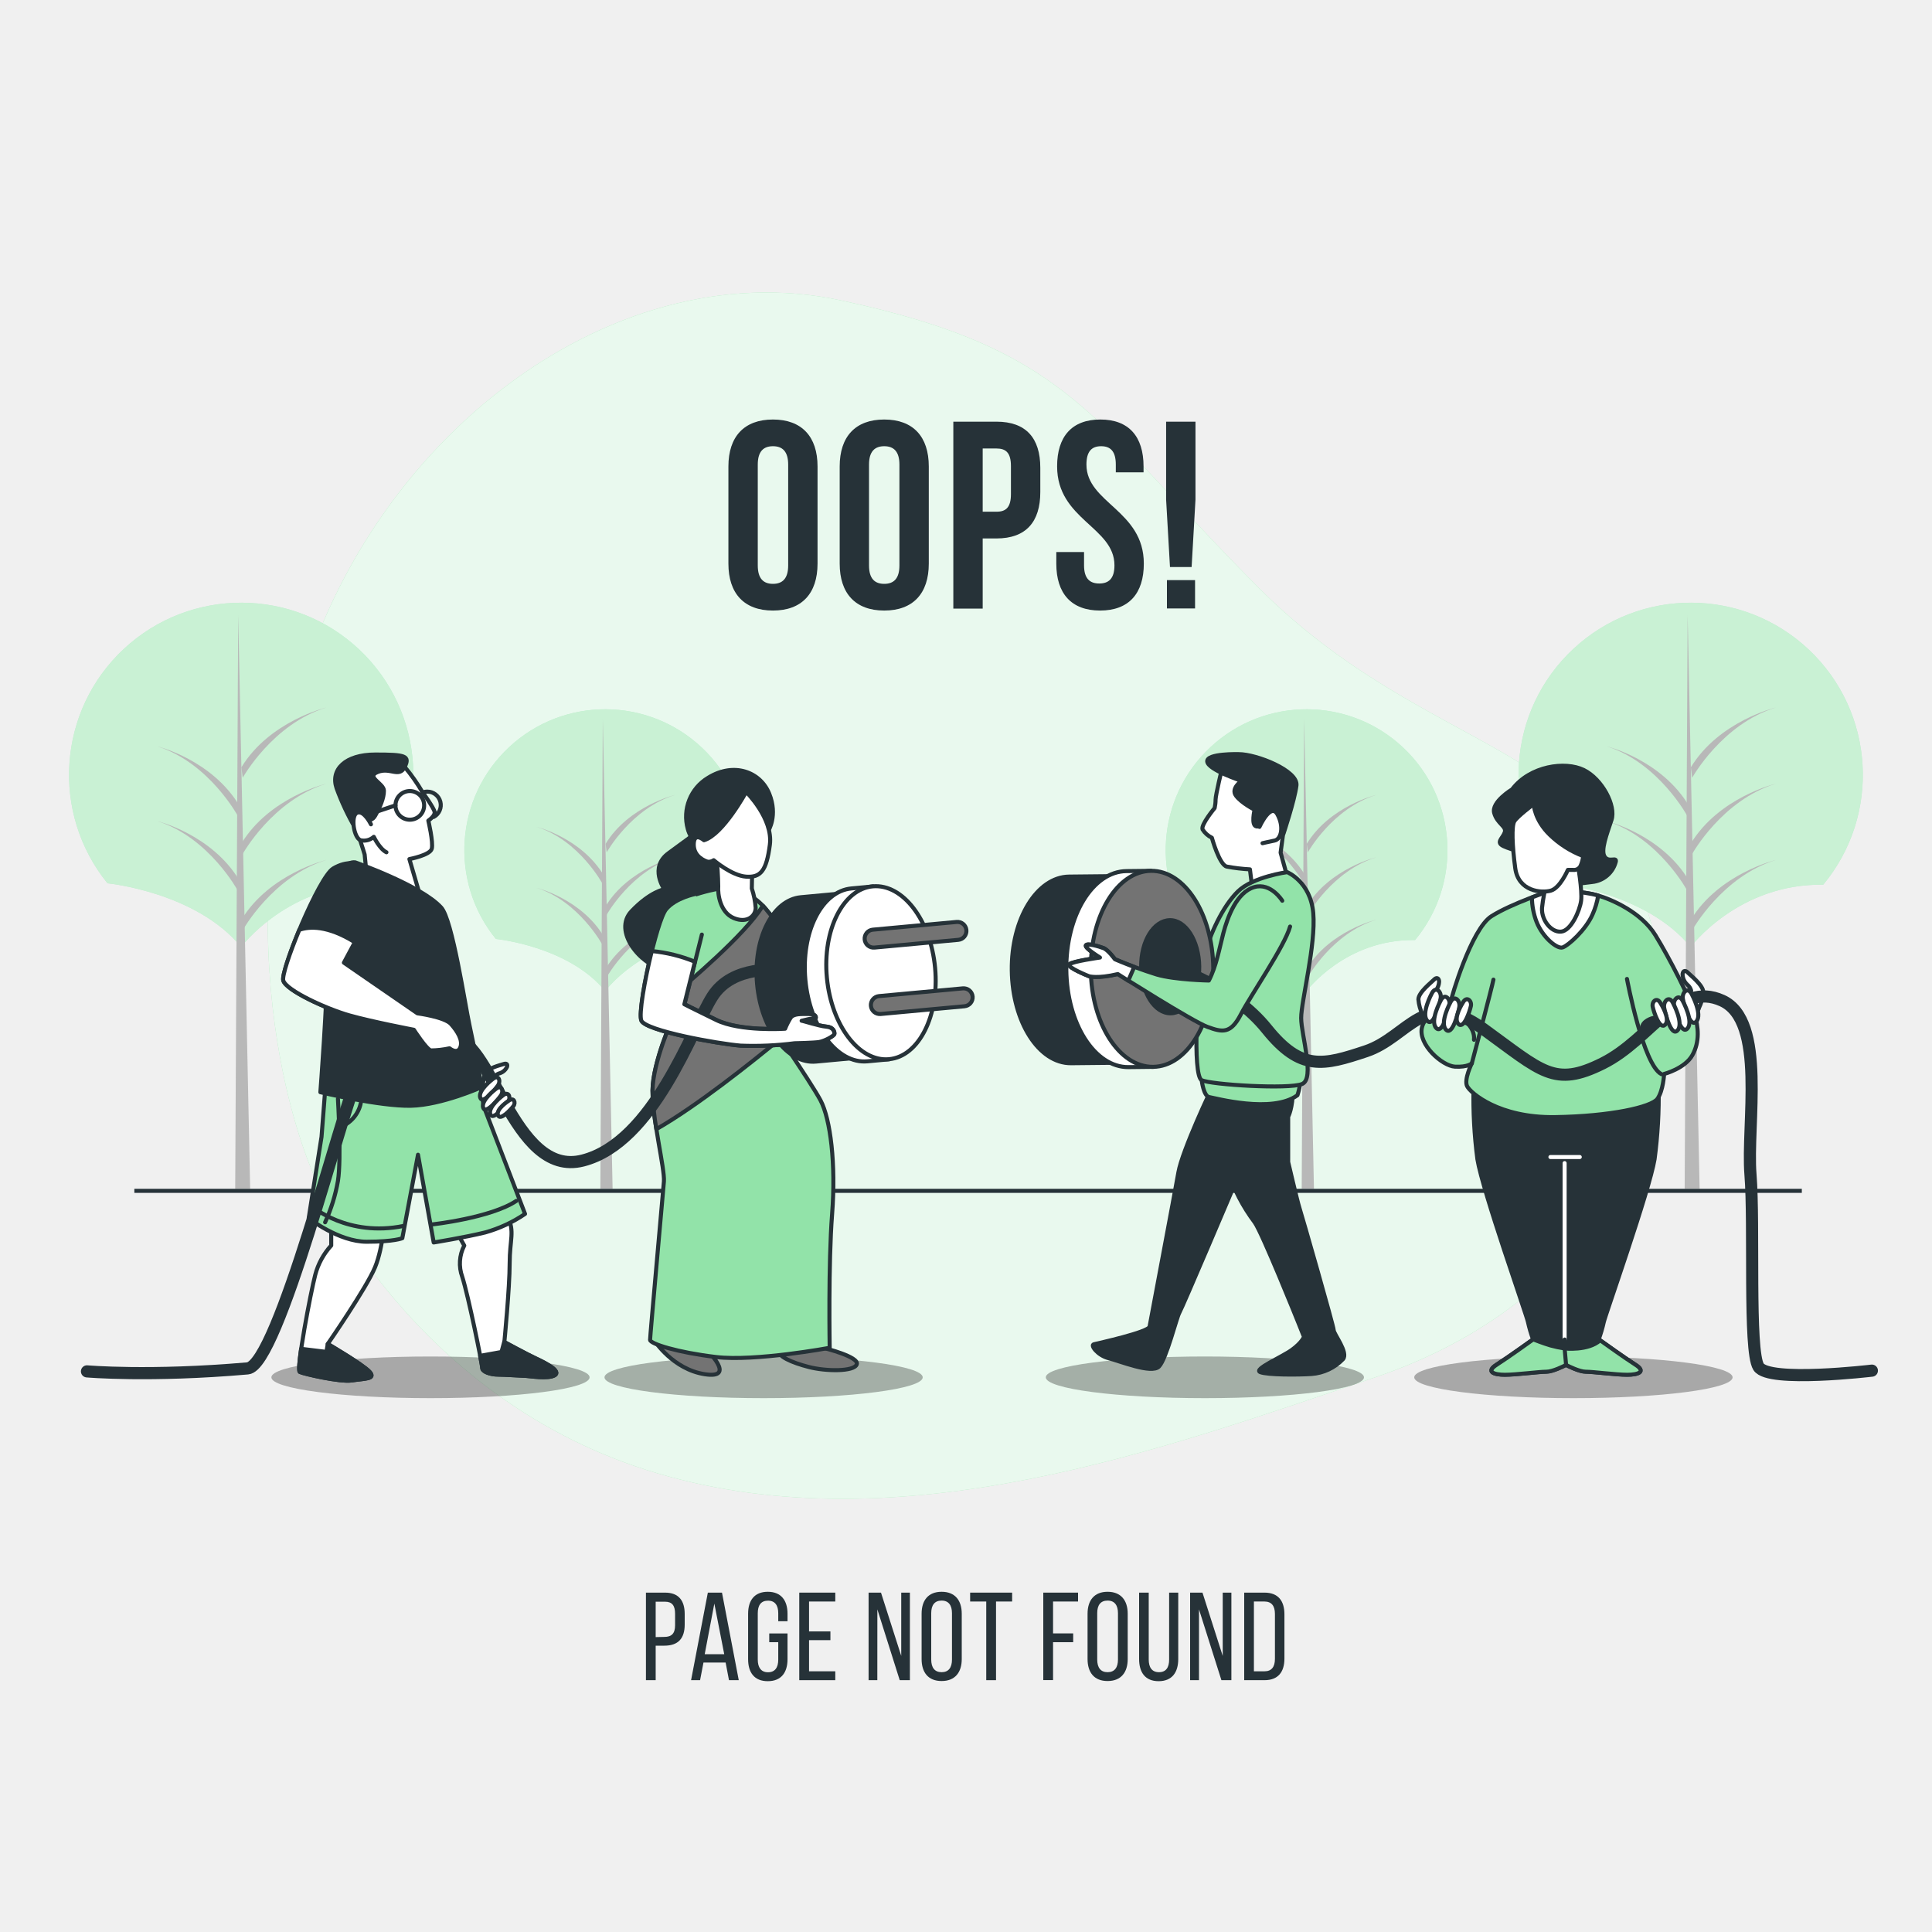
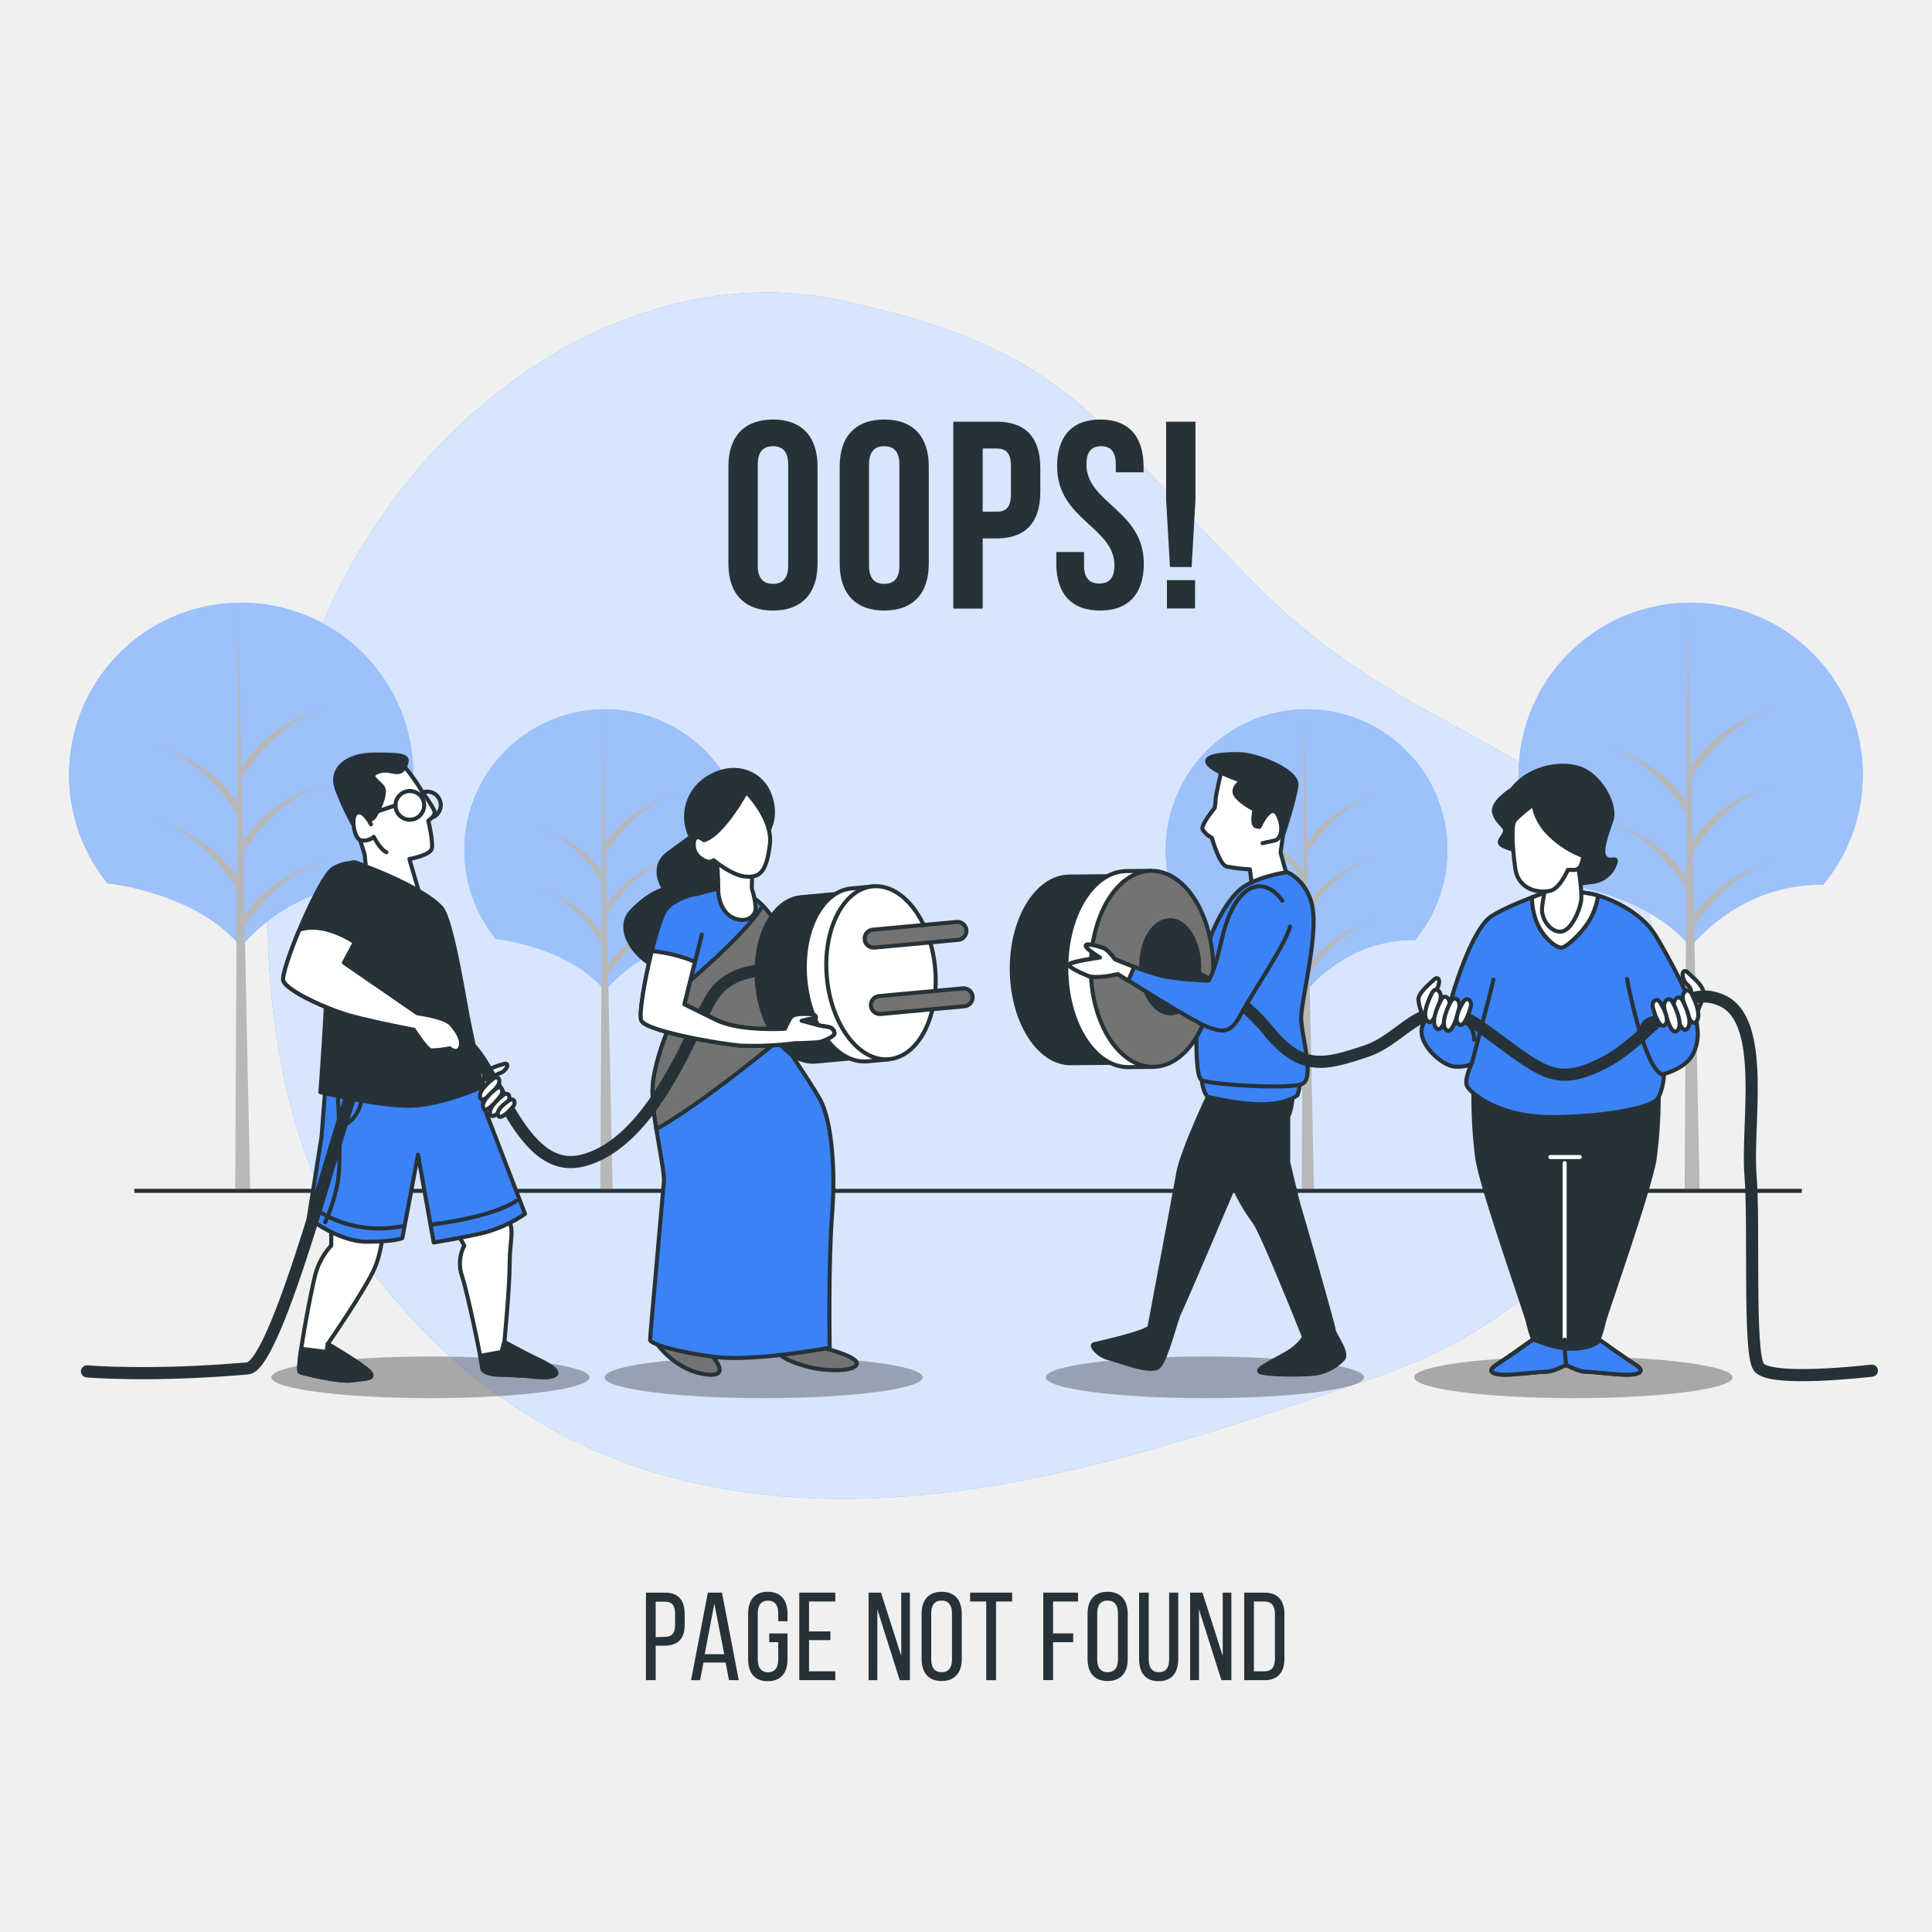
<svg xmlns="http://www.w3.org/2000/svg" viewBox="0 0 500 500">
  <g id="freepik--background-simple--inject-8">
-     <path d="M81.91,305.64s25,57,88.21,75.64,130.71-6.2,185.87-24.87S440.16,290,427.87,241.05s-58.76-45.43-102.1-88.9S277.49,90.54,217.43,77.7,91.63,115.41,75.19,187,81.91,305.64,81.91,305.64Z" style="fill:#92E3A9" />
+     <path d="M81.91,305.64s25,57,88.21,75.64,130.71-6.2,185.87-24.87S440.16,290,427.87,241.05s-58.76-45.43-102.1-88.9S277.49,90.54,217.43,77.7,91.63,115.41,75.19,187,81.91,305.64,81.91,305.64Z" style="fill:#3b82f6" />
    <path d="M81.91,305.64s25,57,88.21,75.64,130.71-6.2,185.87-24.87S440.16,290,427.87,241.05s-58.76-45.43-102.1-88.9S277.49,90.54,217.43,77.7,91.63,115.41,75.19,187,81.91,305.64,81.91,305.64Z" style="fill:#fff;opacity:0.8" />
  </g>
  <g id="freepik--Trees--inject-8">
-     <path d="M403,228.6s22.92,2.27,34.53,16.48c0,0,12.28-16.46,34.32-16.12a44.55,44.55,0,1,0-68.86-.32Z" style="fill:#92E3A9" />
+     <path d="M403,228.6s22.92,2.27,34.53,16.48c0,0,12.28-16.46,34.32-16.12a44.55,44.55,0,1,0-68.86-.32Z" style="fill:#3b82f6" />
    <path d="M403,228.6s22.92,2.27,34.53,16.48c0,0,12.28-16.46,34.32-16.12a44.55,44.55,0,1,0-68.86-.32Z" style="fill:#fff;opacity:0.5" />
    <polygon points="436.76 159.12 435.99 307.66 439.86 307.66 436.76 159.12" style="fill:#b8b8b8" />
    <path d="M437.93,240.75s7.73-13.93,21.66-18.19c0,0-14.7,3.49-22,15.48Z" style="fill:#b8b8b8" />
    <path d="M437.93,201.29s7.73-13.93,21.66-18.19c0,0-14.7,3.48-22,15.48Z" style="fill:#b8b8b8" />
    <path d="M437.93,221s7.73-13.93,21.66-18.19c0,0-14.7,3.49-22,15.48Z" style="fill:#b8b8b8" />
    <path d="M436.78,211.34s-7.47-13.92-20.91-18.18c0,0,14.19,3.48,21.28,15.48Z" style="fill:#b8b8b8" />
    <path d="M436.78,230.69s-7.47-13.93-20.91-18.18c0,0,14.19,3.48,21.28,15.47Z" style="fill:#b8b8b8" />
-     <path d="M27.87,228.6s22.92,2.27,34.53,16.48c0,0,12.28-16.46,34.32-16.12a44.55,44.55,0,1,0-68.86-.32Z" style="fill:#92E3A9" />
+     <path d="M27.87,228.6s22.92,2.27,34.53,16.48c0,0,12.28-16.46,34.32-16.12a44.55,44.55,0,1,0-68.86-.32Z" style="fill:#3b82f6" />
    <path d="M27.87,228.6s22.92,2.27,34.53,16.48c0,0,12.28-16.46,34.32-16.12a44.55,44.55,0,1,0-68.86-.32Z" style="fill:#fff;opacity:0.5" />
    <polygon points="61.65 159.12 60.87 307.66 64.74 307.66 61.65 159.12" style="fill:#b8b8b8" />
    <path d="M62.81,240.75s7.73-13.93,21.66-18.19c0,0-14.7,3.49-22,15.48Z" style="fill:#b8b8b8" />
    <path d="M62.81,201.29s7.73-13.93,21.66-18.19c0,0-14.7,3.48-22,15.48Z" style="fill:#b8b8b8" />
    <path d="M62.81,221s7.73-13.93,21.66-18.19c0,0-14.7,3.49-22,15.48Z" style="fill:#b8b8b8" />
    <path d="M61.66,211.34s-7.47-13.92-20.91-18.18c0,0,14.19,3.48,21.28,15.48Z" style="fill:#b8b8b8" />
    <path d="M61.66,230.69s-7.47-13.93-20.91-18.18c0,0,14.19,3.48,21.28,15.47Z" style="fill:#b8b8b8" />
-     <path d="M309.87,243s18.76,1.85,28.26,13.48c0,0,10.05-13.47,28.09-13.2a36.46,36.46,0,1,0-56.36-.25Z" style="fill:#92E3A9" />
+     <path d="M309.87,243s18.76,1.85,28.26,13.48c0,0,10.05-13.47,28.09-13.2a36.46,36.46,0,1,0-56.36-.25Z" style="fill:#3b82f6" />
    <path d="M309.87,243s18.76,1.85,28.26,13.48c0,0,10.05-13.47,28.09-13.2a36.46,36.46,0,1,0-56.36-.25Z" style="fill:#fff;opacity:0.5" />
    <polygon points="337.51 186.08 336.88 307.66 340.05 307.66 337.51 186.08" style="fill:#b8b8b8" />
    <path d="M338.46,252.9s6.34-11.4,17.73-14.89c0,0-12,2.85-18,12.67Z" style="fill:#b8b8b8" />
    <path d="M338.46,220.6s6.34-11.4,17.73-14.88c0,0-12,2.85-18,12.66Z" style="fill:#b8b8b8" />
    <path d="M338.46,236.75s6.34-11.4,17.73-14.89c0,0-12,2.85-18,12.67Z" style="fill:#b8b8b8" />
    <path d="M337.52,228.83s-6.11-11.4-17.11-14.88c0,0,11.61,2.85,17.42,12.66Z" style="fill:#b8b8b8" />
    <path d="M337.52,244.66s-6.11-11.4-17.11-14.88c0,0,11.61,2.85,17.42,12.67Z" style="fill:#b8b8b8" />
-     <path d="M128.36,243s18.76,1.85,28.26,13.48c0,0,10-13.47,28.09-13.2a36.46,36.46,0,1,0-56.36-.25Z" style="fill:#92E3A9" />
+     <path d="M128.36,243s18.76,1.85,28.26,13.48c0,0,10-13.47,28.09-13.2a36.46,36.46,0,1,0-56.36-.25Z" style="fill:#3b82f6" />
    <path d="M128.36,243s18.76,1.85,28.26,13.48c0,0,10-13.47,28.09-13.2a36.46,36.46,0,1,0-56.36-.25Z" style="fill:#fff;opacity:0.5" />
    <polygon points="156 186.08 155.37 307.66 158.54 307.66 156 186.08" style="fill:#b8b8b8" />
    <path d="M157,252.9s6.34-11.4,17.73-14.89c0,0-12,2.85-18,12.67Z" style="fill:#b8b8b8" />
    <path d="M157,220.6s6.34-11.4,17.73-14.88c0,0-12,2.85-18,12.66Z" style="fill:#b8b8b8" />
    <path d="M157,236.75s6.34-11.4,17.73-14.89c0,0-12,2.85-18,12.67Z" style="fill:#b8b8b8" />
    <path d="M156,228.83S149.9,217.43,138.9,214c0,0,11.61,2.85,17.42,12.66Z" style="fill:#b8b8b8" />
    <path d="M156,244.66s-6.11-11.4-17.11-14.88c0,0,11.61,2.85,17.42,12.67Z" style="fill:#b8b8b8" />
    <line x1="34.77" y1="308.19" x2="466.31" y2="308.19" style="fill:none;stroke:#263238;stroke-miterlimit:10;stroke-width:1.047px" />
  </g>
  <g id="freepik--Text--inject-8">
    <path d="M188.51,120.72c0-7.73,4.08-12.15,11.53-12.15s11.54,4.42,11.54,12.15v25.14c0,7.73-4.08,12.15-11.54,12.15s-11.53-4.42-11.53-12.15Zm7.6,25.62c0,3.45,1.52,4.76,3.93,4.76s3.94-1.31,3.94-4.76v-26.1c0-3.45-1.52-4.76-3.94-4.76s-3.93,1.31-3.93,4.76Z" style="fill:#263238" />
    <path d="M217.31,120.72c0-7.73,4.07-12.15,11.53-12.15s11.53,4.42,11.53,12.15v25.14c0,7.73-4.08,12.15-11.53,12.15s-11.53-4.42-11.53-12.15Zm7.59,25.62c0,3.45,1.52,4.76,3.94,4.76s3.93-1.31,3.93-4.76v-26.1c0-3.45-1.52-4.76-3.93-4.76s-3.94,1.31-3.94,4.76Z" style="fill:#263238" />
    <path d="M269.23,121.07v6.28c0,7.74-3.73,12-11.32,12h-3.59v18.16h-7.6V109.13h11.19C265.5,109.13,269.23,113.34,269.23,121.07Zm-14.91-5v16.36h3.59c2.41,0,3.72-1.1,3.72-4.55v-7.25c0-3.46-1.31-4.56-3.72-4.56Z" style="fill:#263238" />
    <path d="M284.77,108.57c7.38,0,11.18,4.42,11.18,12.15v1.52h-7.18v-2c0-3.45-1.38-4.76-3.8-4.76s-3.8,1.31-3.8,4.76c0,9.94,14.85,11.81,14.85,25.62,0,7.73-3.87,12.15-11.32,12.15s-11.33-4.42-11.33-12.15v-3h7.18v3.45c0,3.45,1.52,4.7,3.94,4.7s3.93-1.25,3.93-4.7c0-9.94-14.84-11.81-14.84-25.62C273.58,113,277.38,108.57,284.77,108.57Z" style="fill:#263238" />
    <path d="M302.79,146.75l-1-17.46V109.13h7.6v20.16l-1,17.46Zm6.49,3.39v7.32H302v-7.32Z" style="fill:#263238" />
    <path d="M172.12,412.17c3.56,0,5.08,2.11,5.08,5.54v2.72c0,3.59-1.68,5.47-5.27,5.47h-2.24v8.93h-2.52V412.17Zm-.19,11.46c1.87,0,2.78-.87,2.78-3v-3c0-2.07-.75-3.11-2.59-3.11h-2.43v9.16Z" style="fill:#263238" />
    <path d="M182.06,430.26l-.88,4.57h-2.33l4.34-22.66h3.66l4.34,22.66h-2.53l-.87-4.57Zm.32-2.16h5.05L184.87,415Z" style="fill:#263238" />
    <path d="M203.81,417.64v1.94h-2.4v-2.07c0-2-.81-3.26-2.65-3.26s-2.65,1.22-2.65,3.26v12c0,2,.84,3.27,2.65,3.27s2.65-1.23,2.65-3.27V425h-2.33v-2.27h4.73v6.67c0,3.43-1.62,5.69-5.11,5.69s-5.09-2.26-5.09-5.69V417.64c0-3.43,1.62-5.69,5.09-5.69S203.81,414.21,203.81,417.64Z" style="fill:#263238" />
    <path d="M214.91,422.21v2.26h-5.53v8.06h6.79v2.3h-9.32V412.17h9.32v2.3h-6.79v7.74Z" style="fill:#263238" />
    <path d="M227.05,434.83h-2.26V412.17H228l5.24,16.38V412.17h2.24v22.66h-2.63l-5.79-18.32Z" style="fill:#263238" />
    <path d="M238.51,417.64c0-3.46,1.71-5.69,5.18-5.69s5.21,2.23,5.21,5.69v11.72c0,3.43-1.72,5.69-5.21,5.69s-5.18-2.26-5.18-5.69ZM241,429.49c0,2.07.88,3.27,2.69,3.27s2.68-1.2,2.68-3.27v-12c0-2-.84-3.26-2.68-3.26s-2.69,1.22-2.69,3.26Z" style="fill:#263238" />
    <path d="M255.24,434.83V414.47h-4.17v-2.3h10.87v2.3h-4.17v20.36Z" style="fill:#263238" />
    <path d="M277.74,422.72V425h-5.21v9.81H270V412.17h9v2.3h-6.47v8.25Z" style="fill:#263238" />
    <path d="M281.46,417.64c0-3.46,1.72-5.69,5.18-5.69s5.21,2.23,5.21,5.69v11.72c0,3.43-1.71,5.69-5.21,5.69s-5.18-2.26-5.18-5.69Zm2.5,11.85c0,2.07.87,3.27,2.68,3.27s2.69-1.2,2.69-3.27v-12c0-2-.84-3.26-2.69-3.26s-2.68,1.22-2.68,3.26Z" style="fill:#263238" />
    <path d="M297.29,429.49c0,2,.81,3.27,2.65,3.27s2.63-1.23,2.63-3.27V412.17h2.36v17.19c0,3.43-1.59,5.73-5.08,5.73s-5.05-2.3-5.05-5.73V412.17h2.49Z" style="fill:#263238" />
    <path d="M310.3,434.83H308V412.17h3.2l5.24,16.38V412.17h2.24v22.66H316.1l-5.8-18.32Z" style="fill:#263238" />
    <path d="M327.26,412.17c3.53,0,5.15,2.14,5.15,5.63v11.43c0,3.46-1.62,5.6-5.15,5.6H322V412.17Zm0,20.36c1.81,0,2.69-1.13,2.69-3.2V417.67c0-2.07-.88-3.2-2.72-3.2h-2.72v18.06Z" style="fill:#263238" />
  </g>
  <g id="freepik--Characters--inject-8">
    <path d="M152.59,356.45c0,3-18.43,5.39-41.18,5.39s-41.18-2.41-41.18-5.39,18.44-5.39,41.18-5.39S152.59,353.48,152.59,356.45Z" style="opacity:0.3" />
    <path d="M238.8,356.45c0,3-18.44,5.39-41.18,5.39s-41.18-2.41-41.18-5.39,18.44-5.39,41.18-5.39S238.8,353.48,238.8,356.45Z" style="opacity:0.3" />
    <path d="M353,356.45c0,3-18.43,5.39-41.17,5.39s-41.18-2.41-41.18-5.39,18.43-5.39,41.18-5.39S353,353.48,353,356.45Z" style="opacity:0.3" />
    <path d="M448.4,356.45c0,3-18.44,5.39-41.18,5.39S366,359.43,366,356.45s18.44-5.39,41.18-5.39S448.4,353.48,448.4,356.45Z" style="opacity:0.3" />
    <path d="M316.28,198.77s-1.69,7-1.69,8.18a10.06,10.06,0,0,1-.24,2.17s-3.61,4.33-3.13,5.53a5.83,5.83,0,0,0,2.41,2.16s1.92,7,3.85,7.46a46.34,46.34,0,0,0,6,.72l.72,5.77,9.62-1.44-2.4-8.66,1-7.46s1.68-3.12,0-8.17-5.29-5.29-7.7-5.29A83.06,83.06,0,0,1,316.28,198.77Z" style="fill:#fff;stroke:#263238;stroke-linecap:round;stroke-linejoin:round;stroke-width:1.047px" />
    <path d="M320.61,195.17s-8.42-.25-8.18,1.92,8.9,5,8.9,5-2.89,1.92-1.45,3.85,4.81,3.61,4.81,3.61-1,4.09.49,4.33,2.4-1.93,2.64-2.65,2.89-.48,3.61,1.44a10,10,0,0,1,.72,3.13s2.89-8.66,3.37-12.51S325.18,195.17,320.61,195.17Z" style="fill:#263238;stroke:#263238;stroke-linecap:round;stroke-linejoin:round;stroke-width:1.047px" />
    <path d="M325.94,214s2.91-6.4,4.65-3.25,1,6.43-.71,6.78-3.14.69-3.14.69" style="fill:#fff;stroke:#263238;stroke-linecap:round;stroke-linejoin:round;stroke-width:1.047px" />
    <path d="M314.11,280.79c-.47.55-8.18,17.08-9.14,22.61s-7.21,38.49-7.46,39.93-13.46,4.33-14.43,4.57,1,2.89,3.85,3.61,11.07,4.09,13,2.16,4.57-12.75,5.29-13.95,14.26-33.1,14.26-33.1,6.94-15.31,8.38-16.76-1.71-7.86-2.92-9.79S317.48,276.94,314.11,280.79Z" style="fill:#263238;stroke:#263238;stroke-linecap:round;stroke-linejoin:round;stroke-width:1.047px" />
    <path d="M312.67,281s3.37,16.12,5.05,21.89a46.07,46.07,0,0,0,7,13.47c1.93,2.65,11.31,26,11.31,26l1.44,3.61s-.48,1.44-3.12,3.36-10.11,5.05-8.18,5.78,9.62.72,13.23.48a12.5,12.5,0,0,0,8.17-3.85c1.45-1.69-2.4-6.5-2.4-7.46s-8.42-30.3-8.9-31.75-2.89-11.78-2.89-11.78V289s1.21-2.16,1.21-7-3.61-5.78-3.61-5.78l-19.73,1.93Z" style="fill:#263238;stroke:#263238;stroke-linecap:round;stroke-linejoin:round;stroke-width:1.047px" />
-     <path d="M311,279.59s.49,4.09,1.93,4.33,16.35,4.33,22.85-.48c0,0,1.2-3.61.48-4.57s-2.41-.48-11.06-.48S311,278.39,311,279.59Z" style="fill:#92E3A9;stroke:#263238;stroke-linecap:round;stroke-linejoin:round;stroke-width:1.047px" />
-     <path d="M333.11,225.71s-8.9,1.2-12.75,5-7.21,10.83-8.89,17.32-2.89,30.31-.49,31.51,22.61,2.41,26,1-.24-12.75-.24-17.08,3.85-19,3.13-27.17S333.11,225.71,333.11,225.71Z" style="fill:#92E3A9;stroke:#263238;stroke-linecap:round;stroke-linejoin:round;stroke-width:1.047px" />
+     <path d="M311,279.59s.49,4.09,1.93,4.33,16.35,4.33,22.85-.48c0,0,1.2-3.61.48-4.57s-2.41-.48-11.06-.48S311,278.39,311,279.59Z" style="fill:#3b82f6;stroke:#263238;stroke-linecap:round;stroke-linejoin:round;stroke-width:1.047px" />
+     <path d="M333.11,225.71s-8.9,1.2-12.75,5-7.21,10.83-8.89,17.32-2.89,30.31-.49,31.51,22.61,2.41,26,1-.24-12.75-.24-17.08,3.85-19,3.13-27.17S333.11,225.71,333.11,225.71Z" style="fill:#3b82f6;stroke:#263238;stroke-linecap:round;stroke-linejoin:round;stroke-width:1.047px" />
    <path d="M301,250.71c-.11-9.9-4.15-18.35-9.52-22l0-2-14.8.15c-8.33.09-15,11-14.83,24.3s7,24.07,15.34,24l14.8-.15,0-2C297.19,269.14,301.05,260.61,301,250.71Z" style="fill:#263238;stroke:#263238;stroke-linecap:round;stroke-linejoin:round;stroke-width:1.047px" />
    <path d="M307.64,250.64c-.11-10.4-4.12-19.28-9.76-23.14l0-2.13-6.34.07c-8.76.09-15.73,11.52-15.58,25.53s7.36,25.29,16.12,25.2l6.34-.07,0-2.12C303.93,270,307.75,261,307.64,250.64Z" style="fill:#fff;stroke:#263238;stroke-linecap:round;stroke-linejoin:round;stroke-width:1.047px" />
    <path d="M314,250.57c.15,14-6.83,25.44-15.58,25.53s-16-11.19-16.12-25.19,6.83-25.44,15.58-25.54S313.83,236.56,314,250.57Z" style="fill:#737373;stroke:#263238;stroke-linecap:round;stroke-linejoin:round;stroke-width:1.047px" />
    <path d="M310.36,250.14c.07,6.63-3.24,12.05-7.39,12.1s-7.57-5.31-7.64-12,3.24-12,7.39-12.1S310.29,243.5,310.36,250.14Z" style="fill:#263238;stroke:#263238;stroke-linecap:round;stroke-linejoin:round;stroke-width:1.047px" />
    <path d="M428.2,300a121.5,121.5,0,0,0,1.05-18.6c-3.25,1.5-22.21,2.05-23.95,2.09s-20.7-.59-23.95-2.09a121.5,121.5,0,0,0,1,18.6c1.31,8.11,12.83,40.58,13.09,42.15a34.94,34.94,0,0,0,1.31,4.46s-6.55,4.71-9.43,6.54-.78,2.62,2.1,2.62,8.9-.79,10.73-.79c1.62,0,4.44-1.41,5.1-1.75.66.34,3.48,1.75,5.09,1.75,1.84,0,7.86.79,10.74.79s5-.79,2.1-2.62-9.43-6.54-9.43-6.54a34.94,34.94,0,0,0,1.31-4.46C415.37,340.55,426.89,308.08,428.2,300Z" style="fill:#263238;stroke:#263238;stroke-linecap:round;stroke-linejoin:round;stroke-width:1.047px" />
-     <path d="M401.34,230.49s-10.13,3.31-15.36,6.63-10.48,21.3-10.48,22a22.41,22.41,0,0,1-1.22,3.66s-5.24-1.22-6.28,3.14,5.23,9.95,8.55,10.13,4.36-.87,4.36-.87-2.09,4.19-1.22,5.93,8.21,8.21,22.7,8,25-2.62,26.53-4.71,1.75-6.46,1.75-6.46,5.41-1.4,7.33-4.89,1.57-7.16.52-10.82S432.06,247.94,428.4,242s-11.35-9.25-15-10.3S403.78,230.49,401.34,230.49Z" style="fill:#92E3A9;stroke:#263238;stroke-linecap:round;stroke-linejoin:round;stroke-width:1.047px" />
+     <path d="M401.34,230.49s-10.13,3.31-15.36,6.63-10.48,21.3-10.48,22a22.41,22.41,0,0,1-1.22,3.66s-5.24-1.22-6.28,3.14,5.23,9.95,8.55,10.13,4.36-.87,4.36-.87-2.09,4.19-1.22,5.93,8.21,8.21,22.7,8,25-2.62,26.53-4.71,1.75-6.46,1.75-6.46,5.41-1.4,7.33-4.89,1.57-7.16.52-10.82S432.06,247.94,428.4,242s-11.35-9.25-15-10.3S403.78,230.49,401.34,230.49Z" style="fill:#3b82f6;stroke:#263238;stroke-linecap:round;stroke-linejoin:round;stroke-width:1.047px" />
    <path d="M404.41,245.19c1.45-.48,6-4.52,7.75-8.56a19.47,19.47,0,0,0,1.45-4.85l-.23-.07c-3.66-1.05-9.6-1.22-12-1.22,0,0-2.12.69-4.92,1.76a18,18,0,0,0,1.2,6.32C399.24,242.61,403,245.68,404.41,245.19Z" style="fill:#fff;stroke:#263238;stroke-linecap:round;stroke-linejoin:round;stroke-width:1.047px" />
    <path d="M421.06,253.35S425.25,275.7,430,278" style="fill:none;stroke:#263238;stroke-linecap:round;stroke-linejoin:round;stroke-width:1.047px" />
    <path d="M380.91,275.18s5.24-19.73,5.59-21.65" style="fill:none;stroke:#263238;stroke-linecap:round;stroke-linejoin:round;stroke-width:1.047px" />
    <path d="M427.83,263.45s-2.9.65-2.9,2.75" style="fill:none;stroke:#263238;stroke-linecap:round;stroke-linejoin:round;stroke-width:1.047px" />
    <path d="M378.56,263.77s3.23,2.1,2.91,5.33" style="fill:none;stroke:#263238;stroke-linecap:round;stroke-linejoin:round;stroke-width:1.047px" />
-     <path d="M400.2,355c1.62,0,4.44-1.41,5.1-1.75.66.34,3.48,1.75,5.09,1.75,1.84,0,7.86.79,10.74.79s5-.79,2.1-2.62c-2.51-1.59-7.77-5.35-9.11-6.31-3.09,2.82-9.2,2.12-9.2,2.12a31.37,31.37,0,0,1-3.67-.78c-1.83-.53-4.45-1.57-4.45-1.57s-6.55,4.71-9.43,6.54-.78,2.62,2.1,2.62S398.37,355,400.2,355Z" style="fill:#92E3A9;stroke:#263238;stroke-linecap:round;stroke-linejoin:round;stroke-width:1.047px" />
+     <path d="M400.2,355c1.62,0,4.44-1.41,5.1-1.75.66.34,3.48,1.75,5.09,1.75,1.84,0,7.86.79,10.74.79s5-.79,2.1-2.62c-2.51-1.59-7.77-5.35-9.11-6.31-3.09,2.82-9.2,2.12-9.2,2.12a31.37,31.37,0,0,1-3.67-.78c-1.83-.53-4.45-1.57-4.45-1.57s-6.55,4.71-9.43,6.54-.78,2.62,2.1,2.62S398.37,355,400.2,355Z" style="fill:#3b82f6;stroke:#263238;stroke-linecap:round;stroke-linejoin:round;stroke-width:1.047px" />
    <line x1="404.92" y1="346.67" x2="404.92" y2="301.01" style="fill:none;stroke:#fff;stroke-linecap:round;stroke-linejoin:round;stroke-width:1.047px" />
    <polyline points="405.3 353.2 404.92 348.93 404.92 346.67" style="fill:none;stroke:#263238;stroke-linecap:round;stroke-linejoin:round;stroke-width:1.047px" />
    <line x1="401.25" y1="299.44" x2="408.84" y2="299.44" style="fill:none;stroke:#fff;stroke-linecap:round;stroke-linejoin:round;stroke-width:1.047px" />
    <path d="M391.33,204.29s-5.44,3.26-4.63,6.12,3.27,3.41,2.73,5S387,218,389.15,219a18.36,18.36,0,0,0,3.82,1.23s2,6.94,5.44,8.16,9.4.41,13.62-.13a7.05,7.05,0,0,0,6.12-5.18c.41-1.49-1.77.28-2.86-1.36s.55-5.85,1.77-9.53-2.45-10.62-7.21-12.93S396,198.16,391.33,204.29Z" style="fill:#263238;stroke:#263238;stroke-linecap:round;stroke-linejoin:round;stroke-width:1.047px" />
    <path d="M400.47,228a36.87,36.87,0,0,0-1.4,7c-.18,3,2.27,6.29,4.89,6.11s4.88-5.41,5.23-8-.87-9.6-.87-9.6-4,.18-5.59,1.57A9.68,9.68,0,0,0,400.47,228Z" style="fill:#fff;stroke:#263238;stroke-linecap:round;stroke-linejoin:round;stroke-width:1.047px" />
    <path d="M396.92,208.1s.13,4.08,4.22,8a25.29,25.29,0,0,0,8.57,5.45,7.53,7.53,0,0,1-.68,2.58,1.89,1.89,0,0,1-1.9,1h-1.37s-2,4.69-4.42,5.37-8.37.21-9.19-5.78-.95-10.89-.27-12.12S396.92,208.1,396.92,208.1Z" style="fill:#fff;stroke:#263238;stroke-linecap:round;stroke-linejoin:round;stroke-width:1.047px" />
    <path d="M439.71,260.8a11,11,0,0,0,1.11-4c0-1.82-3.38-4.43-4-5.08s-1.24-.58-1.37.33a3.74,3.74,0,0,0,1.17,2.73,3.06,3.06,0,0,1,1.05,1.57c.06.45-1.12,2.66-.53,4.09S439.39,262.3,439.71,260.8Z" style="fill:#fff;stroke:#263238;stroke-linecap:round;stroke-linejoin:round;stroke-width:1.047px" />
    <path d="M304.28,250.59S319,255.3,327.85,266.3s14.66,9.42,25.66,5.76,15.19-16.76,30.38-5.76,18.33,15.18,30.9,8.9,19.37-21.47,30.9-16.24,6.28,32,7.33,45-.53,45.57,2.09,49.76,29.33,1,29.33,1" style="fill:none;stroke:#263238;stroke-linecap:round;stroke-linejoin:round;stroke-width:3.142px" />
-     <path d="M331.85,233.11s-2.93-4.78-7.25-3.53c-4.57,1.32-6.93,7.85-8,11.92s-1.79,8.47-3.75,12.26c0,0-8.66-.15-13.49-1.55a114.2,114.2,0,0,1-10.86-4s-1.71-2.39-2.92-2.86-4.35-1.39-4.58-.67,3.64,3.09,3.64,3.09-7.2,1-7.92,1.77,5.09,3.07,5.09,3.07,2.17.7,7.45-.56c0,0,19.37,12.3,23.23,13.71s6,1.86,8.63-3.22,11.36-17.68,12.75-22.75" style="fill:#92E3A9;stroke:#263238;stroke-linecap:round;stroke-linejoin:round;stroke-width:1.047px" />
+     <path d="M331.85,233.11s-2.93-4.78-7.25-3.53c-4.57,1.32-6.93,7.85-8,11.92s-1.79,8.47-3.75,12.26c0,0-8.66-.15-13.49-1.55a114.2,114.2,0,0,1-10.86-4s-1.71-2.39-2.92-2.86-4.35-1.39-4.58-.67,3.64,3.09,3.64,3.09-7.2,1-7.92,1.77,5.09,3.07,5.09,3.07,2.17.7,7.45-.56c0,0,19.37,12.3,23.23,13.71s6,1.86,8.63-3.22,11.36-17.68,12.75-22.75" style="fill:#3b82f6;stroke:#263238;stroke-linecap:round;stroke-linejoin:round;stroke-width:1.047px" />
    <path d="M293.53,250.25c-2.83-1.06-5-2-5-2s-1.71-2.39-2.92-2.86-4.35-1.39-4.58-.67,3.64,3.09,3.64,3.09-7.2,1-7.92,1.77,5.09,3.07,5.09,3.07,2.17.7,7.45-.56l2.71,1.71Z" style="fill:#fff;stroke:#263238;stroke-linecap:round;stroke-linejoin:round;stroke-width:1.047px" />
    <path d="M368.19,262.64a11,11,0,0,1-1.11-4c0-1.82,3.39-4.42,4-5.07s1.23-.58,1.36.33a3.74,3.74,0,0,1-1.17,2.73,3.06,3.06,0,0,0-1.05,1.57c-.06.44,1.12,2.66.53,4.09S368.51,264.13,368.19,262.64Z" style="fill:#fff;stroke:#263238;stroke-linecap:round;stroke-linejoin:round;stroke-width:1.047px" />
    <path d="M370.52,257.15s-2.79,5.15-1.17,7,3.19-4.16,3.49-5.82S371.55,255,370.52,257.15Z" style="fill:#fff;stroke:#263238;stroke-linecap:round;stroke-linejoin:round;stroke-width:1.047px" />
    <path d="M372.82,259s-2.79,5.15-1.17,7,3.19-4.16,3.49-5.82S373.85,256.79,372.82,259Z" style="fill:#fff;stroke:#263238;stroke-linecap:round;stroke-linejoin:round;stroke-width:1.047px" />
    <path d="M375.35,259.43s-2.79,5.15-1.17,7,3.19-4.16,3.49-5.82S376.38,257.27,375.35,259.43Z" style="fill:#fff;stroke:#263238;stroke-linecap:round;stroke-linejoin:round;stroke-width:1.047px" />
    <path d="M378.59,259.47s-2.6,4-1.18,5.51,2.95-3.24,3.25-4.61S379.55,257.67,378.59,259.47Z" style="fill:#fff;stroke:#263238;stroke-linecap:round;stroke-linejoin:round;stroke-width:1.047px" />
    <path d="M437.85,257.35s2.79,5.15,1.17,7-3.19-4.17-3.49-5.83S436.82,255.19,437.85,257.35Z" style="fill:#fff;stroke:#263238;stroke-linecap:round;stroke-linejoin:round;stroke-width:1.047px" />
    <path d="M435.55,259.15s2.79,5.15,1.17,7-3.19-4.17-3.49-5.83S434.52,257,435.55,259.15Z" style="fill:#fff;stroke:#263238;stroke-linecap:round;stroke-linejoin:round;stroke-width:1.047px" />
    <path d="M433,259.63s2.79,5.15,1.17,7-3.19-4.16-3.48-5.83S432,257.47,433,259.63Z" style="fill:#fff;stroke:#263238;stroke-linecap:round;stroke-linejoin:round;stroke-width:1.047px" />
    <path d="M429.78,259.67s2.6,4.05,1.18,5.51-2.95-3.24-3.24-4.61S428.82,257.87,429.78,259.67Z" style="fill:#fff;stroke:#263238;stroke-linecap:round;stroke-linejoin:round;stroke-width:1.047px" />
    <path d="M85.72,316.65v5.68a18,18,0,0,0-4.13,7.58c-1.21,4.64-5,24.61-4,25.13S88,357.71,91,357.26c3.44-.52,6.37-.34,4.64-2.24s-10.82-7.21-10.82-7.21,10-14.46,12.22-19.8,2.58-13.6,2.58-13.6l-13.42-.51Z" style="fill:#fff;stroke:#263238;stroke-linecap:round;stroke-linejoin:round;stroke-width:1.047px" />
    <path d="M91,357.26c3.44-.52,6.37-.34,4.64-2.24s-10.82-7.21-10.82-7.21l-.34,2.06-6.55-.8c-.48,3.34-.69,5.79-.34,6C78.66,355.55,88,357.71,91,357.26Z" style="fill:#263238;stroke:#263238;stroke-linecap:round;stroke-linejoin:round;stroke-width:1.047px" />
    <path d="M118.6,319.59l1.55,2.76a10.07,10.07,0,0,0-.52,8.09c1.55,4.82,5.17,22.55,5.17,23.58s2.23,1.72,4,1.72,6.67.34,7.36.34,5.68.86,7.4-.17-2.19-3.1-4.77-4.3-8.26-4.3-8.26-4.3,1.37-14.12,1.37-20.32,1.38-8.26-.51-12.05-13.77,1.73-13.77,1.73Z" style="fill:#fff;stroke:#263238;stroke-linecap:round;stroke-linejoin:round;stroke-width:1.047px" />
    <path d="M138.74,351.61c-2.58-1.21-8.26-4.3-8.26-4.3l-.69,2.58-5.53,1c.33,1.72.54,2.9.54,3.14,0,1,2.23,1.72,4,1.72s6.67.34,7.36.34,5.68.86,7.4-.17S141.32,352.81,138.74,351.61Z" style="fill:#263238;stroke:#263238;stroke-linecap:round;stroke-linejoin:round;stroke-width:1.047px" />
    <path d="M109.33,205a47.36,47.36,0,0,0-4.61-6.54c-2.37-2.67-9.8-2.52-13.06,1s-2.23,9.8-1,11.58,3.71,10.1,3.71,10.1l.59,5.94,13.81,4.9-2.82-9.65s5.35-1,5.79-2.67-.89-7.28-.89-7.28,1.78-1.19,1.63-2.23S109.33,205,109.33,205Z" style="fill:#fff;stroke:#263238;stroke-linecap:round;stroke-linejoin:round;stroke-width:1.047px" />
    <path d="M93.44,211.4s2.36,2,3.65-.29,2.27-4.53,2.27-6.47-4.85-3.55-1.62-4.85,5.56,1.59,7-1.31.13-3.21-7.63-3.21-11.64,3.88-10,8.73a65.31,65.31,0,0,0,4.85,10.34Z" style="fill:#263238;stroke:#263238;stroke-linecap:round;stroke-linejoin:round;stroke-width:1.047px" />
    <path d="M109.77,208.43a3.71,3.71,0,1,1-3.71-3.71A3.71,3.71,0,0,1,109.77,208.43Z" style="fill:none;stroke:#263238;stroke-linecap:round;stroke-linejoin:round;stroke-width:1.047px" />
    <path d="M109.23,205.14a3.62,3.62,0,0,1,1.36-.27,3.49,3.49,0,0,1,1.69,6.54" style="fill:none;stroke:#263238;stroke-linecap:round;stroke-linejoin:round;stroke-width:1.047px" />
    <line x1="102.35" y1="208.43" x2="93.44" y2="211.4" style="fill:#fff;stroke:#263238;stroke-linecap:round;stroke-linejoin:round;stroke-width:1.047px" />
    <path d="M96,213.33s-1.78-3.71-3.56-3-.89,6.54.89,7.13a3.84,3.84,0,0,0,3.41-.89s1.49,3.12,3.27,4" style="fill:#fff;stroke:#263238;stroke-linecap:round;stroke-linejoin:round;stroke-width:1.047px" />
-     <path d="M84.32,280l-1.11,14.22-3.32,21.05s7.76,6.09,15,6.09,9.23-.92,9.23-.92l4.06-21.6,4.06,22.71s8-1.29,13.3-2.59a35.08,35.08,0,0,0,10.34-4.8l-10.71-27.88-2.32-14.38s-12,1.11-19.21,1.48-16.8-1.48-16.8-1.48Z" style="fill:#92E3A9;stroke:#263238;stroke-linecap:round;stroke-linejoin:round;stroke-width:1.047px" />
+     <path d="M84.32,280l-1.11,14.22-3.32,21.05s7.76,6.09,15,6.09,9.23-.92,9.23-.92l4.06-21.6,4.06,22.71s8-1.29,13.3-2.59a35.08,35.08,0,0,0,10.34-4.8l-10.71-27.88-2.32-14.38s-12,1.11-19.21,1.48-16.8-1.48-16.8-1.48Z" style="fill:#3b82f6;stroke:#263238;stroke-linecap:round;stroke-linejoin:round;stroke-width:1.047px" />
    <path d="M91.93,223.18s17,5.93,22.25,11.69c2.9,3.2,6.15,25.1,7.32,30.45s3.21,16,3.21,16-10.37,4.68-18.39,4.85-23.41-3.51-23.41-3.51,1.83-23.73,1.83-34.76.17-18.23,2-21.74C86.75,226.19,89.76,222.84,91.93,223.18Z" style="fill:#263238;stroke:#263238;stroke-linecap:round;stroke-linejoin:round;stroke-width:1.047px" />
    <path d="M87.46,284.38s.92,15.51,0,21.24a44.06,44.06,0,0,1-3.32,10.71" style="fill:none;stroke:#263238;stroke-linecap:round;stroke-linejoin:round;stroke-width:1.047px" />
    <path d="M87.83,291.77a8.47,8.47,0,0,0,5.54-6.28" style="fill:none;stroke:#263238;stroke-linecap:round;stroke-linejoin:round;stroke-width:1.047px" />
    <path d="M80.81,312.27s9.24,7.94,23.64,5" style="fill:none;stroke:#263238;stroke-linecap:round;stroke-linejoin:round;stroke-width:1.047px" />
    <path d="M111.84,316.88s15.14-1.66,21.79-6.09" style="fill:none;stroke:#263238;stroke-linecap:round;stroke-linejoin:round;stroke-width:1.047px" />
    <path d="M179.56,216s-1.46,1.08-6.55,4.8-1.08,9.34-1.08,9.34-3.64.57-8.5,5.68,2.17,13.88,8.74,15.25,14.25-6.76,16.55-14.3-.74-18.91-2.27-21.26S179.56,216,179.56,216Z" style="fill:#263238;stroke:#263238;stroke-linecap:round;stroke-linejoin:round;stroke-width:1.047px" />
    <path d="M198.84,215s2.53-3.91.24-9.58-9.13-8.26-15.79-4.15A11.73,11.73,0,0,0,178,214.54c.65,2.62,3.93,6.65,4.62,6.71s6.68,2.24,10.77.33S198.84,215,198.84,215Z" style="fill:#263238;stroke:#263238;stroke-linecap:round;stroke-linejoin:round;stroke-width:1.047px" />
    <path d="M169.41,347s4.75,7.39,13,8.65.83-6.14-.56-7.26S170.53,344.85,169.41,347Z" style="fill:#737373;stroke:#263238;stroke-linecap:round;stroke-linejoin:round;stroke-width:1.047px" />
    <path d="M213.36,348.9s9.07,2.23,8.37,4.19-8.09,1.81-12.41.69-8.38-2.79-7.82-4.6S213.36,348.9,213.36,348.9Z" style="fill:#737373;stroke:#263238;stroke-linecap:round;stroke-linejoin:round;stroke-width:1.047px" />
-     <path d="M187.57,229.7s-12.14,1.78-14.36,6.07.91,27.66.91,27.66-5.18,11.43-5.25,18.79,3.21,20.31,2.95,23.54-3.58,40-3.58,41,7,3.24,17.09,4.44,29.39-2.39,29.39-2.39-.38-21.7.63-34.64-.43-24.57-3-29.4-14.54-22.22-14.54-22.22,5.8-10.52,6.16-15.12-1.51-7-5.89-12.29A15.27,15.27,0,0,0,187.57,229.7Z" style="fill:#92E3A9;stroke:#263238;stroke-linecap:round;stroke-linejoin:round;stroke-width:1.047px" />
+     <path d="M187.57,229.7s-12.14,1.78-14.36,6.07.91,27.66.91,27.66-5.18,11.43-5.25,18.79,3.21,20.31,2.95,23.54-3.58,40-3.58,41,7,3.24,17.09,4.44,29.39-2.39,29.39-2.39-.38-21.7.63-34.64-.43-24.57-3-29.4-14.54-22.22-14.54-22.22,5.8-10.52,6.16-15.12-1.51-7-5.89-12.29A15.27,15.27,0,0,0,187.57,229.7Z" style="fill:#3b82f6;stroke:#263238;stroke-linecap:round;stroke-linejoin:round;stroke-width:1.047px" />
    <path d="M197.84,262.56s5.8-10.52,6.16-15.12-1.51-7-5.89-12.29c-.21-.26-.43-.49-.65-.73l-.16.15c-4.5,7.35-19.38,19.91-23.81,23.57.34,3.13.63,5.29.63,5.29s-5.18,11.43-5.25,18.79a67.11,67.11,0,0,0,1,10c10.51-6,24.57-17.23,32.18-23.49C199.67,265.21,197.84,262.56,197.84,262.56Z" style="fill:#737373;stroke:#263238;stroke-linecap:round;stroke-linejoin:round;stroke-width:1.047px" />
    <path d="M185.33,221.12a75.07,75.07,0,0,1,.55,8.27c-.16,2.05.5,6.73,4,8.2s5.7-.58,5.69-2.64a20.8,20.8,0,0,0-1-5l.1-5.65S188.63,220.52,185.33,221.12Z" style="fill:#fff;stroke:#263238;stroke-linecap:round;stroke-linejoin:round;stroke-width:1.047px" />
    <path d="M182.19,217.45s-2.57-2.26-2.65,1,2.92,4.34,3.58,4.56a2.21,2.21,0,0,0,1.58-.39s4.66,4,8.4,4.26,5.26-1.47,6.14-8.26-6.13-13.68-6.13-13.68S187.11,216,182.19,217.45Z" style="fill:#fff;stroke:#263238;stroke-linecap:round;stroke-linejoin:round;stroke-width:1.047px" />
    <path d="M125,281.18a9,9,0,0,1,.56-3.4c.62-1.36,4-2.14,4.75-2.4s1.13,0,.91.71a3.1,3.1,0,0,1-1.81,1.64,2.54,2.54,0,0,0-1.33.81c-.19.32-.07,2.37-1,3.24S124.69,282.41,125,281.18Z" style="fill:#fff;stroke:#263238;stroke-linecap:round;stroke-linejoin:round;stroke-width:1.047px" />
    <path d="M201.64,251.11s-12-1.57-17.29,6.81-15.18,37.7-33.51,42.42-23.57-33-34.57-31.95c-10.48,1-17.8,0-24.09,11.52-3.36,6.17-20.16,73.54-28.1,74.23-25.29,2.21-41.57.77-41.57.77" style="fill:none;stroke:#263238;stroke-linecap:round;stroke-linejoin:round;stroke-width:3.142px" />
    <path d="M92.71,223.66s-2.77-1.11-6.47,1.1-13.66,26.41-12.92,29,11.26,7.39,17.17,9.05,16.62,3.7,16.62,3.7,3.32,5.17,4.43,5.35a24.06,24.06,0,0,0,4.8-.55s2,1.66,2.77-.19-.74-4.24-2.4-6.09-8.68-2.77-8.68-2.77L89,249.14,97,234.37" style="fill:#263238;stroke:#263238;stroke-linecap:round;stroke-linejoin:round;stroke-width:1.047px" />
    <path d="M111.54,271.85a24.06,24.06,0,0,0,4.8-.55s2,1.66,2.77-.19-.74-4.24-2.4-6.09-8.68-2.77-8.68-2.77L89,249.14l2.84-5.29c-7.11-4.43-11.83-4.1-14.38-3.21-2.55,6.12-4.49,11.92-4.15,13.11.74,2.59,11.26,7.39,17.17,9.05s16.62,3.7,16.62,3.7S110.43,271.67,111.54,271.85Z" style="fill:#fff;stroke:#263238;stroke-linecap:round;stroke-linejoin:round;stroke-width:1.047px" />
    <path d="M230.49,251.52c-.81-8.73-5-15.9-10-18.75l-.16-1.78-13.06,1.21c-7.35.68-12.42,10.77-11.33,22.53s7.93,20.73,15.28,20l13.06-1.21-.17-1.78C228.51,268.06,231.3,260.25,230.49,251.52Z" style="fill:#263238;stroke:#263238;stroke-linecap:round;stroke-linejoin:round;stroke-width:1.047px" />
    <path d="M236.4,251c-.85-9.17-5-16.72-10.29-19.72l-.18-1.87-5.59.52c-7.72.72-13.05,11.31-11.91,23.67s8.34,21.79,16.06,21.07l5.59-.52-.17-1.87C234.53,268.34,237.25,260.14,236.4,251Z" style="fill:#fff;stroke:#263238;stroke-linecap:round;stroke-linejoin:round;stroke-width:1.047px" />
    <path d="M242,250.45c1.15,12.36-4.18,22.95-11.91,23.67S215.17,265.4,214,253.05s4.18-23,11.9-23.67S240.84,238.1,242,250.45Z" style="fill:#fff;stroke:#263238;stroke-linecap:round;stroke-linejoin:round;stroke-width:1.047px" />
    <path d="M248,243.23l-21.69,2a2.32,2.32,0,0,1-2.53-2.1h0a2.32,2.32,0,0,1,2.1-2.53l21.69-2a2.32,2.32,0,0,1,2.53,2.1h0A2.32,2.32,0,0,1,248,243.23Z" style="fill:#737373;stroke:#263238;stroke-linecap:round;stroke-linejoin:round;stroke-width:1.047px" />
    <path d="M249.61,260.42l-21.69,2a2.32,2.32,0,0,1-2.53-2.1h0a2.32,2.32,0,0,1,2.1-2.53l21.69-2a2.34,2.34,0,0,1,2.53,2.1h0A2.32,2.32,0,0,1,249.61,260.42Z" style="fill:#737373;stroke:#263238;stroke-linecap:round;stroke-linejoin:round;stroke-width:1.047px" />
-     <path d="M180.07,231.33s-5.22,1-7.69,4-7.54,26.15-6.37,28.81,19.92,6,25.71,6.48a83.17,83.17,0,0,0,13.94-.62s5-.13,6.37-.36,3.89-1.58,3.93-2.09-.21-1.73-2.08-1.88-5.88-1.49-6.39-1.53a32.6,32.6,0,0,1,3.65-.74s.26-1-1.8-1-3.93-.14-4.71,1a17.2,17.2,0,0,0-1.42,2.8s-11.55.81-17.82-2.25-8.25-4.08-8.25-4.08l4.5-18" style="fill:#92E3A9;stroke:#263238;stroke-linecap:round;stroke-linejoin:round;stroke-width:1.047px" />
+     <path d="M180.07,231.33s-5.22,1-7.69,4-7.54,26.15-6.37,28.81,19.92,6,25.71,6.48a83.17,83.17,0,0,0,13.94-.62s5-.13,6.37-.36,3.89-1.58,3.93-2.09-.21-1.73-2.08-1.88-5.88-1.49-6.39-1.53a32.6,32.6,0,0,1,3.65-.74s.26-1-1.8-1-3.93-.14-4.71,1a17.2,17.2,0,0,0-1.42,2.8s-11.55.81-17.82-2.25-8.25-4.08-8.25-4.08l4.5-18" style="fill:#3b82f6;stroke:#263238;stroke-linecap:round;stroke-linejoin:round;stroke-width:1.047px" />
    <path d="M212,269.67c1.39-.23,3.89-1.58,3.93-2.09s-.21-1.73-2.08-1.88-5.88-1.49-6.39-1.53a32.6,32.6,0,0,1,3.65-.74s.26-1-1.8-1-3.93-.14-4.71,1a17.2,17.2,0,0,0-1.42,2.8s-11.55.81-17.82-2.25-8.25-4.08-8.25-4.08l2.74-11a39.2,39.2,0,0,0-11.17-2.77c-1.87,7.54-3.4,16.42-2.7,18,1.16,2.66,19.92,6,25.71,6.48a83.17,83.17,0,0,0,13.94-.62S210.64,269.9,212,269.67Z" style="fill:#fff;stroke:#263238;stroke-linecap:round;stroke-linejoin:round;stroke-width:1.047px" />
    <path d="M127.54,279.24s-3.86,2.89-3.27,4.8,3.81-2,4.61-3.15S129.05,278,127.54,279.24Z" style="fill:#fff;stroke:#263238;stroke-linecap:round;stroke-linejoin:round;stroke-width:1.047px" />
    <path d="M128.3,281.83s-3.85,2.89-3.27,4.8,3.82-2,4.61-3.15S129.81,280.57,128.3,281.83Z" style="fill:#fff;stroke:#263238;stroke-linecap:round;stroke-linejoin:round;stroke-width:1.047px" />
    <path d="M130.13,283.51s-3.85,2.89-3.26,4.8,3.81-2,4.61-3.15S131.65,282.25,130.13,283.51Z" style="fill:#fff;stroke:#263238;stroke-linecap:round;stroke-linejoin:round;stroke-width:1.047px" />
    <path d="M131.64,284.87s-3.33,2.14-2.77,3.72,3.31-1.41,4-2.33S133,283.86,131.64,284.87Z" style="fill:#fff;stroke:#263238;stroke-linecap:round;stroke-linejoin:round;stroke-width:1.047px" />
  </g>
</svg>
